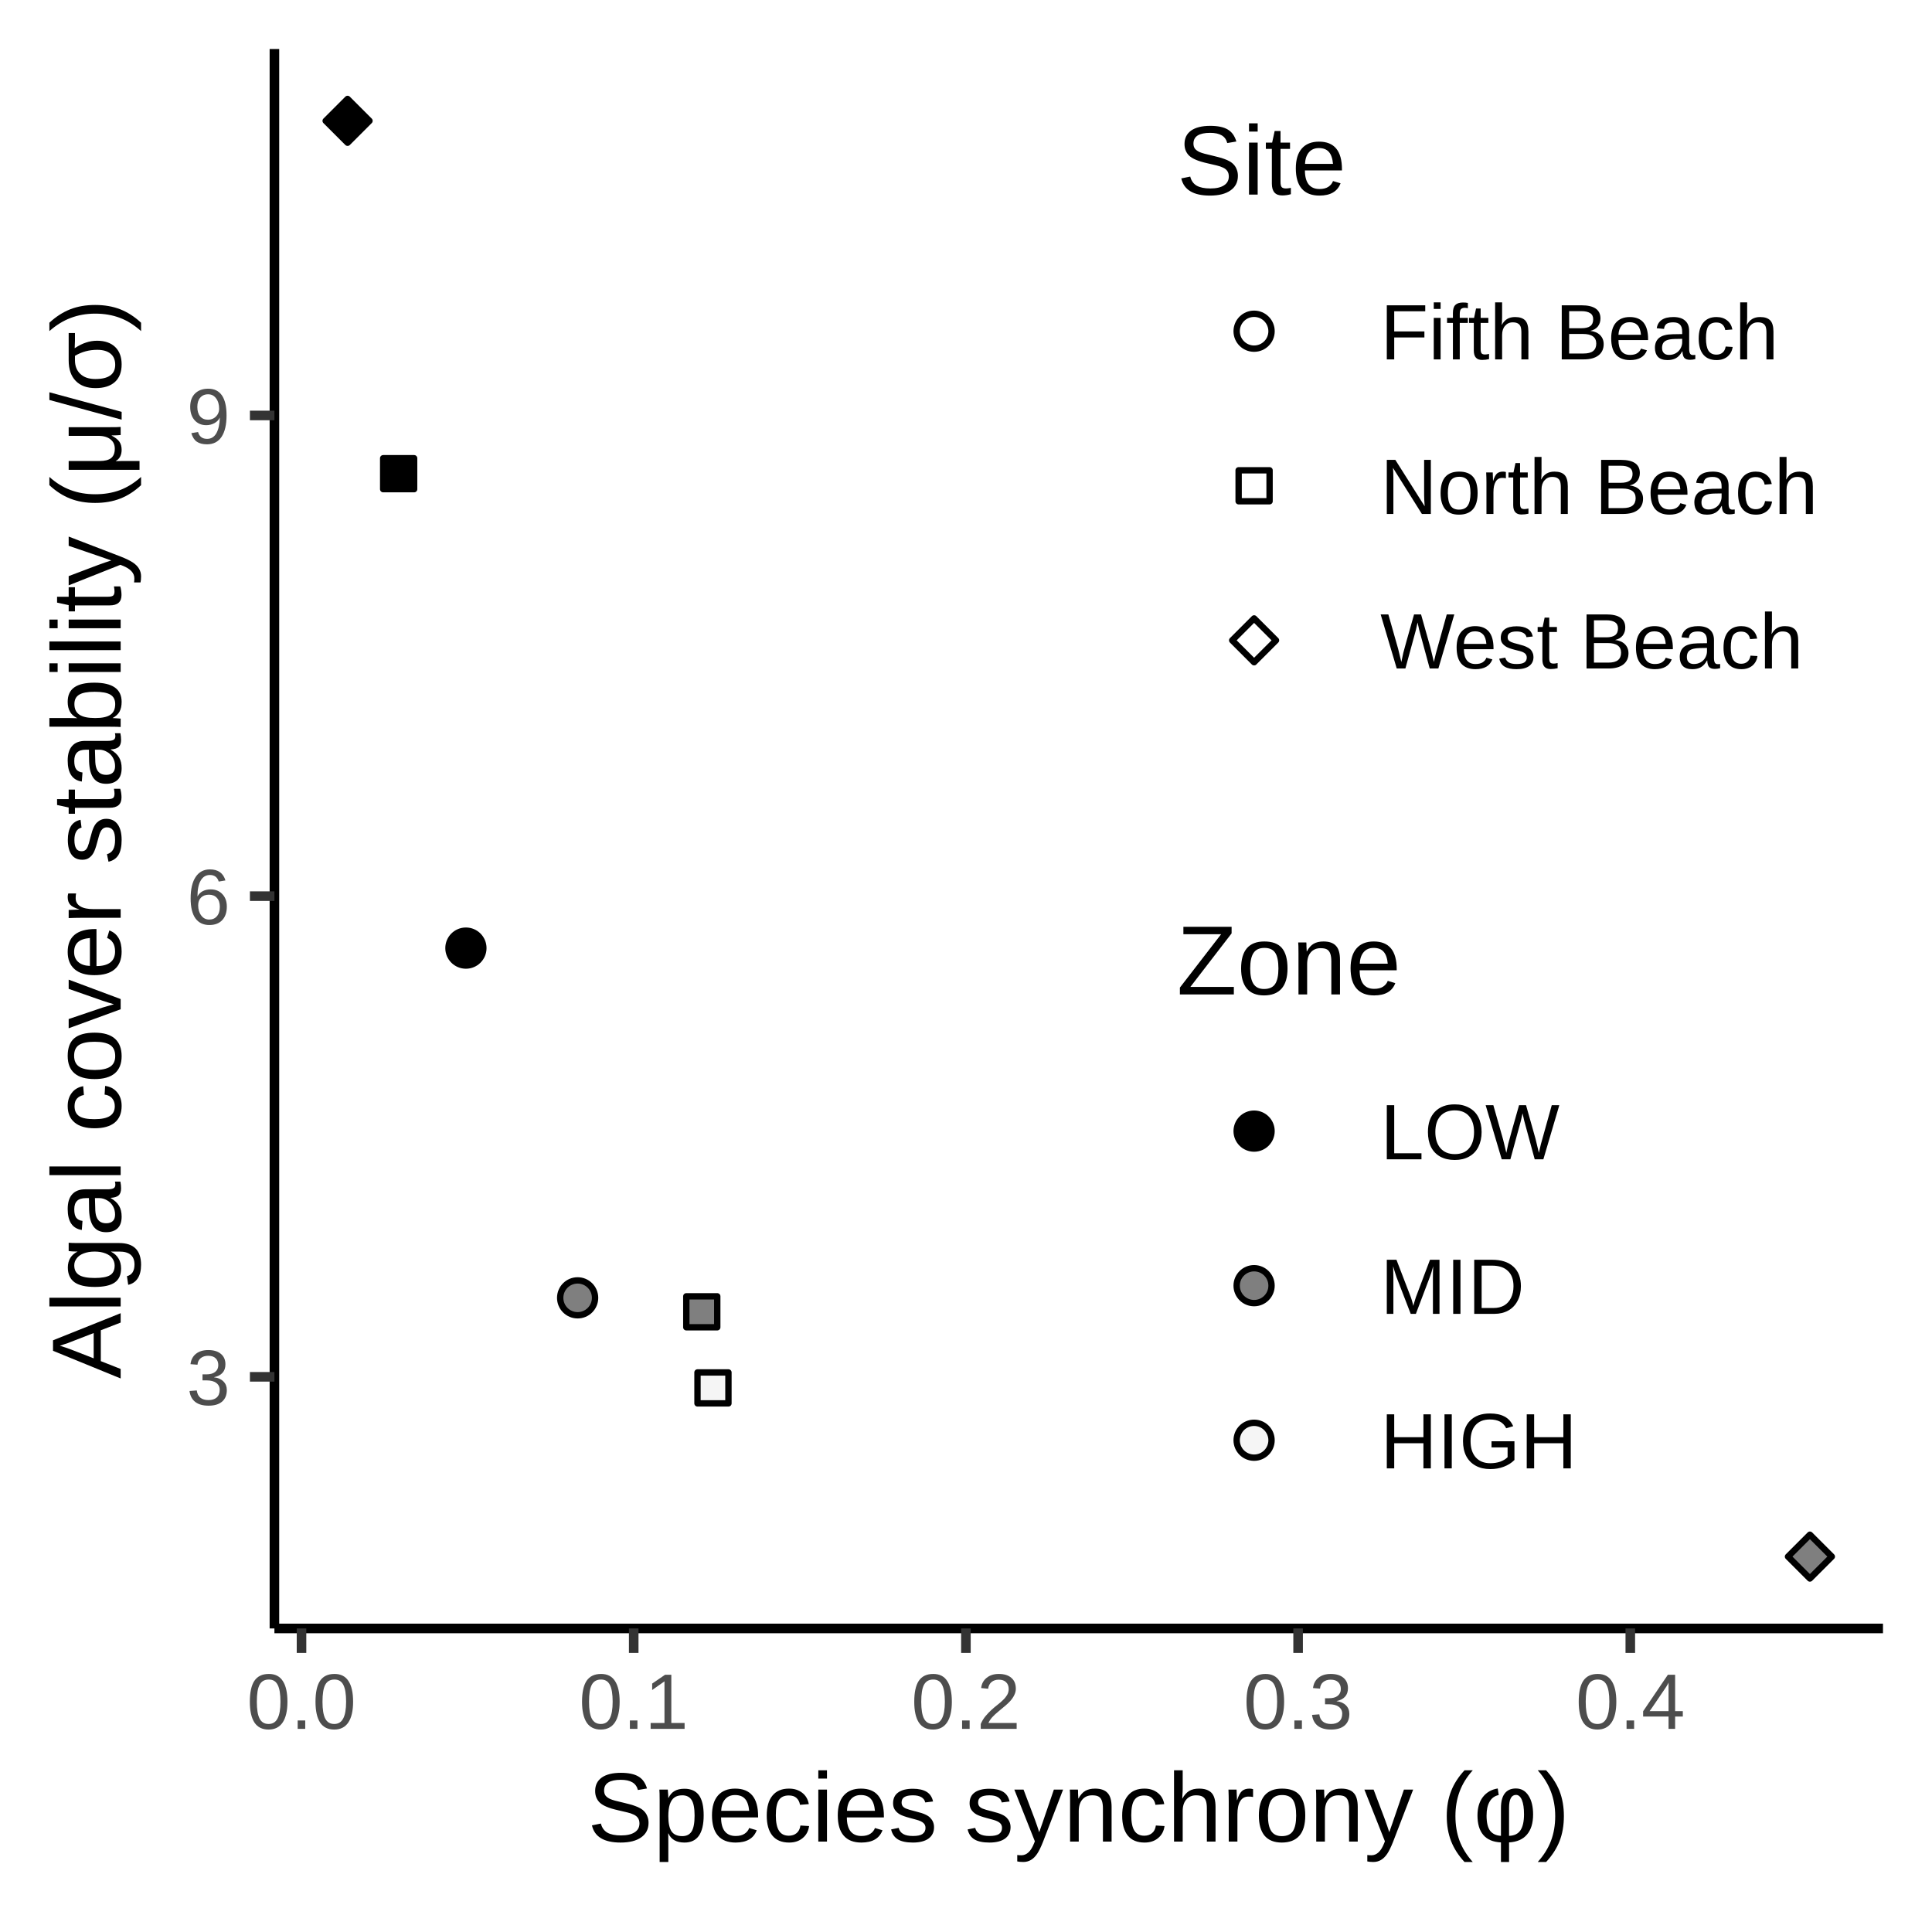
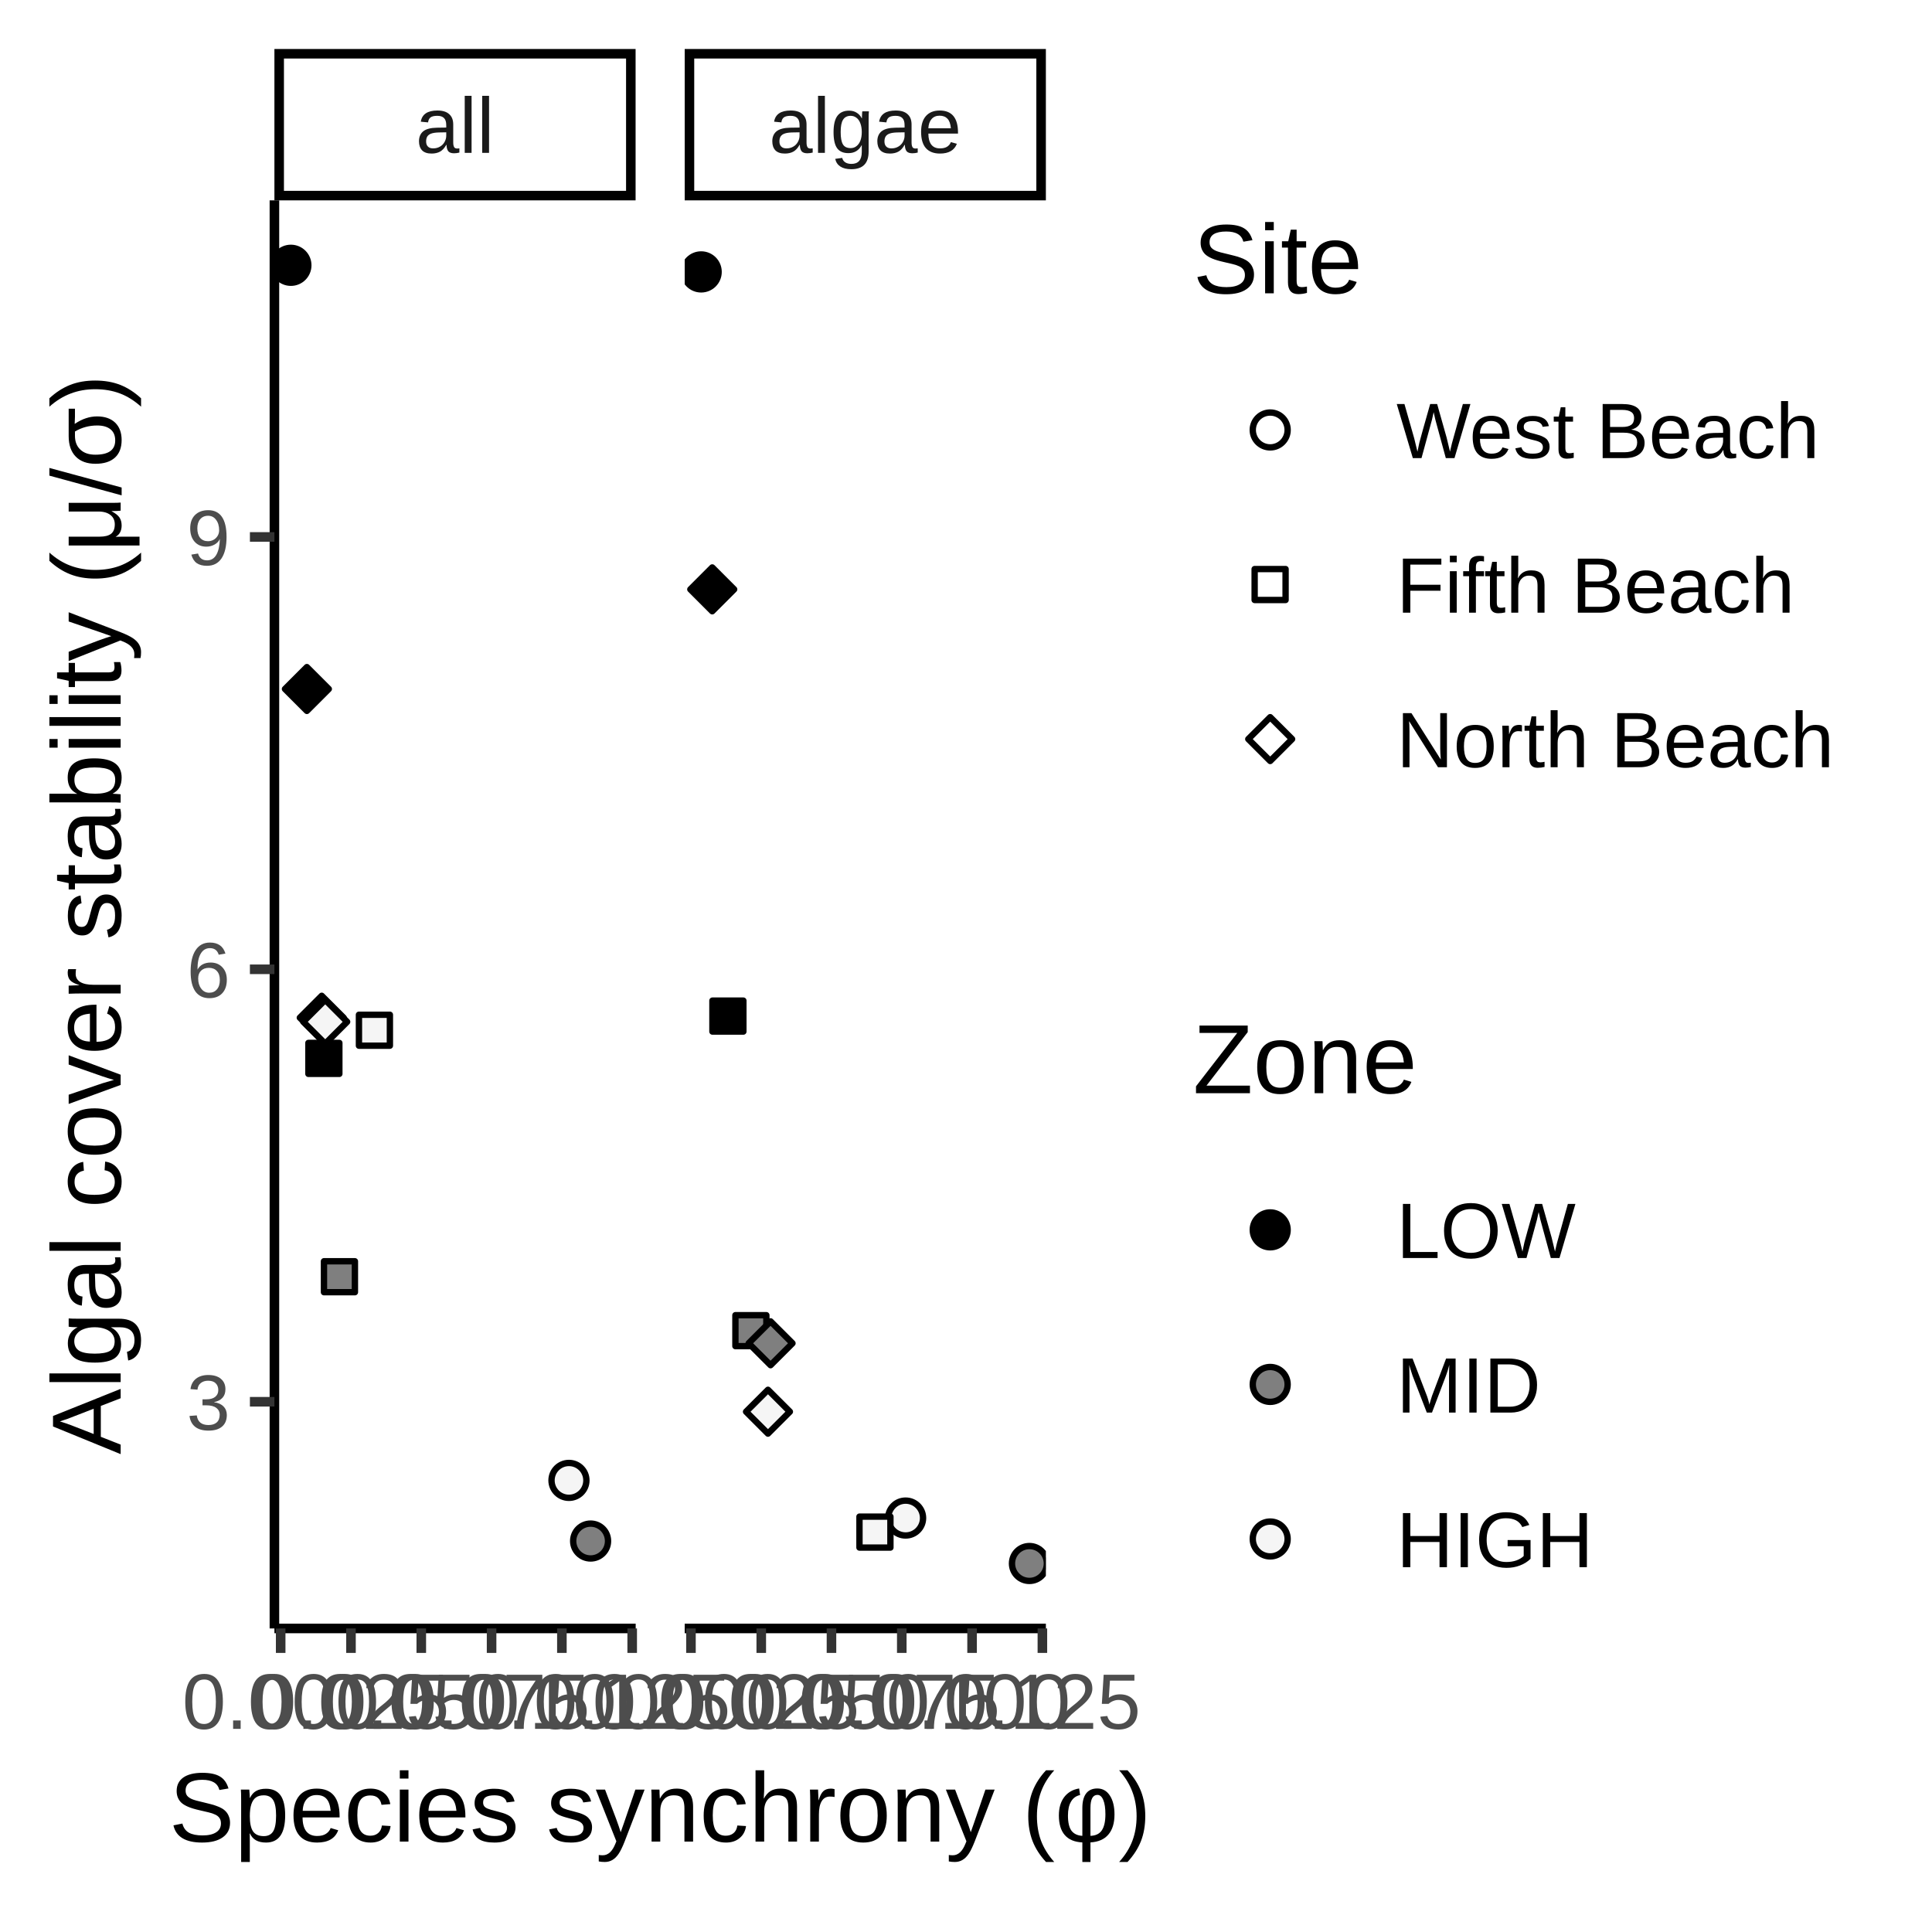
<svg xmlns="http://www.w3.org/2000/svg" viewBox="0 0 216.00 216.00">
  <defs>
    <style type="text/css">
    line, polyline, polygon, path, rect, circle {
      fill: none;
      stroke: #000000;
      stroke-linecap: round;
      stroke-linejoin: round;
      stroke-miterlimit: 10.00;
    }
  </style>
  </defs>
  <rect width="100%" height="100%" style="stroke: none; fill: #FFFFFF;" />
  <rect x="0.00" y="0.00" width="216.00" height="216.00" style="stroke-width: 1.07; stroke: #FFFFFF; fill: #FFFFFF;" />
  <defs>
-     <clipPath id="cpMzAuNjh8MjEwLjUyfDE4Mi4wNnw1LjQ4">
-       <rect x="30.68" y="5.48" width="179.84" height="176.58" />
-     </clipPath>
-   </defs>
-   <rect x="30.68" y="5.48" width="179.84" height="176.58" style="stroke-width: 1.07; stroke: none; fill: #FFFFFF;" clip-path="url(#cpMzAuNjh8MjEwLjUyfDE4Mi4wNnw1LjQ4)" />
-   <polygon points="38.86,15.96 41.31,13.51 38.86,11.06 36.41,13.51 " style="stroke-width: 0.71; fill: #000000;" clip-path="url(#cpMzAuNjh8MjEwLjUyfDE4Mi4wNnw1LjQ4)" />
-   <polygon points="202.35,176.48 204.80,174.03 202.35,171.58 199.90,174.03 " style="stroke-width: 0.71; fill: #7F7F7F;" clip-path="url(#cpMzAuNjh8MjEwLjUyfDE4Mi4wNnw1LjQ4)" />
-   <polygon points="176.00,171.65 178.45,169.20 176.00,166.75 173.55,169.20 " style="stroke-width: 0.71; fill: #F5F5F5;" clip-path="url(#cpMzAuNjh8MjEwLjUyfDE4Mi4wNnw1LjQ4)" />
-   <circle cx="52.09" cy="106.00" r="1.95" style="stroke-width: 0.71; fill: #000000;" clip-path="url(#cpMzAuNjh8MjEwLjUyfDE4Mi4wNnw1LjQ4)" />
-   <circle cx="64.58" cy="145.10" r="1.95" style="stroke-width: 0.71; fill: #7F7F7F;" clip-path="url(#cpMzAuNjh8MjEwLjUyfDE4Mi4wNnw1LjQ4)" />
-   <circle cx="164.95" cy="170.14" r="1.95" style="stroke-width: 0.71; fill: #F5F5F5;" clip-path="url(#cpMzAuNjh8MjEwLjUyfDE4Mi4wNnw1LjQ4)" />
-   <rect x="42.84" y="51.23" width="3.46" height="3.46" style="stroke-width: 0.71; fill: #000000;" clip-path="url(#cpMzAuNjh8MjEwLjUyfDE4Mi4wNnw1LjQ4)" />
-   <rect x="76.73" y="144.93" width="3.46" height="3.46" style="stroke-width: 0.71; fill: #7F7F7F;" clip-path="url(#cpMzAuNjh8MjEwLjUyfDE4Mi4wNnw1LjQ4)" />
-   <rect x="77.98" y="153.44" width="3.46" height="3.46" style="stroke-width: 0.71; fill: #F5F5F5;" clip-path="url(#cpMzAuNjh8MjEwLjUyfDE4Mi4wNnw1LjQ4)" />
-   <defs>
-     <clipPath id="cpMC4wMHwyMTYuMDB8MjE2LjAwfDAuMDA=">
-       <rect x="0.00" y="0.00" width="216.00" height="216.00" />
-     </clipPath>
-   </defs>
-   <polyline points="30.68,182.06 30.68,5.48 " style="stroke-width: 1.07; stroke-linecap: butt;" clip-path="url(#cpMC4wMHwyMTYuMDB8MjE2LjAwfDAuMDA=)" />
-   <g clip-path="url(#cpMC4wMHwyMTYuMDB8MjE2LjAwfDAuMDA=)">
-     <text x="20.86" y="157.08" style="font-size: 8.80px; fill: #4D4D4D; font-family: Arial;" textLength="4.89px" lengthAdjust="spacingAndGlyphs">3</text>
-   </g>
-   <g clip-path="url(#cpMC4wMHwyMTYuMDB8MjE2LjAwfDAuMDA=)">
-     <text x="20.86" y="103.34" style="font-size: 8.80px; fill: #4D4D4D; font-family: Arial;" textLength="4.89px" lengthAdjust="spacingAndGlyphs">6</text>
-   </g>
-   <g clip-path="url(#cpMC4wMHwyMTYuMDB8MjE2LjAwfDAuMDA=)">
-     <text x="20.86" y="49.60" style="font-size: 8.80px; fill: #4D4D4D; font-family: Arial;" textLength="4.89px" lengthAdjust="spacingAndGlyphs">9</text>
-   </g>
-   <polyline points="27.94,153.93 30.68,153.93 " style="stroke-width: 1.07; stroke: #333333; stroke-linecap: butt;" clip-path="url(#cpMC4wMHwyMTYuMDB8MjE2LjAwfDAuMDA=)" />
-   <polyline points="27.94,100.19 30.68,100.19 " style="stroke-width: 1.07; stroke: #333333; stroke-linecap: butt;" clip-path="url(#cpMC4wMHwyMTYuMDB8MjE2LjAwfDAuMDA=)" />
-   <polyline points="27.94,46.45 30.68,46.45 " style="stroke-width: 1.07; stroke: #333333; stroke-linecap: butt;" clip-path="url(#cpMC4wMHwyMTYuMDB8MjE2LjAwfDAuMDA=)" />
-   <polyline points="30.68,182.06 210.52,182.06 " style="stroke-width: 1.07; stroke-linecap: butt;" clip-path="url(#cpMC4wMHwyMTYuMDB8MjE2LjAwfDAuMDA=)" />
-   <polyline points="33.71,184.80 33.71,182.06 " style="stroke-width: 1.07; stroke: #333333; stroke-linecap: butt;" clip-path="url(#cpMC4wMHwyMTYuMDB8MjE2LjAwfDAuMDA=)" />
-   <polyline points="70.85,184.80 70.85,182.06 " style="stroke-width: 1.07; stroke: #333333; stroke-linecap: butt;" clip-path="url(#cpMC4wMHwyMTYuMDB8MjE2LjAwfDAuMDA=)" />
-   <polyline points="107.99,184.80 107.99,182.06 " style="stroke-width: 1.07; stroke: #333333; stroke-linecap: butt;" clip-path="url(#cpMC4wMHwyMTYuMDB8MjE2LjAwfDAuMDA=)" />
-   <polyline points="145.13,184.80 145.13,182.06 " style="stroke-width: 1.07; stroke: #333333; stroke-linecap: butt;" clip-path="url(#cpMC4wMHwyMTYuMDB8MjE2LjAwfDAuMDA=)" />
-   <polyline points="182.27,184.80 182.27,182.06 " style="stroke-width: 1.07; stroke: #333333; stroke-linecap: butt;" clip-path="url(#cpMC4wMHwyMTYuMDB8MjE2LjAwfDAuMDA=)" />
-   <g clip-path="url(#cpMC4wMHwyMTYuMDB8MjE2LjAwfDAuMDA=)">
-     <text x="27.59" y="193.29" style="font-size: 8.80px; fill: #4D4D4D; font-family: Arial;" textLength="12.23px" lengthAdjust="spacingAndGlyphs">0.0</text>
-   </g>
-   <g clip-path="url(#cpMC4wMHwyMTYuMDB8MjE2LjAwfDAuMDA=)">
-     <text x="64.73" y="193.29" style="font-size: 8.80px; fill: #4D4D4D; font-family: Arial;" textLength="12.23px" lengthAdjust="spacingAndGlyphs">0.1</text>
-   </g>
-   <g clip-path="url(#cpMC4wMHwyMTYuMDB8MjE2LjAwfDAuMDA=)">
-     <text x="101.87" y="193.29" style="font-size: 8.80px; fill: #4D4D4D; font-family: Arial;" textLength="12.23px" lengthAdjust="spacingAndGlyphs">0.2</text>
-   </g>
-   <g clip-path="url(#cpMC4wMHwyMTYuMDB8MjE2LjAwfDAuMDA=)">
-     <text x="139.02" y="193.29" style="font-size: 8.80px; fill: #4D4D4D; font-family: Arial;" textLength="12.23px" lengthAdjust="spacingAndGlyphs">0.3</text>
-   </g>
-   <g clip-path="url(#cpMC4wMHwyMTYuMDB8MjE2LjAwfDAuMDA=)">
-     <text x="176.16" y="193.29" style="font-size: 8.80px; fill: #4D4D4D; font-family: Arial;" textLength="12.23px" lengthAdjust="spacingAndGlyphs">0.4</text>
-   </g>
-   <g clip-path="url(#cpMC4wMHwyMTYuMDB8MjE2LjAwfDAuMDA=)">
-     <text x="65.68" y="205.89" style="font-size: 11.00px; font-family: Arial;" textLength="99.04px" lengthAdjust="spacingAndGlyphs">Species synchrony (</text>
-   </g>
-   <g clip-path="url(#cpMC4wMHwyMTYuMDB8MjE2LjAwfDAuMDA=)">
-     <text x="164.73" y="205.89" style="font-size: 11.00px; font-family: Arial;" textLength="7.13px" lengthAdjust="spacingAndGlyphs">φ</text>
-   </g>
-   <g clip-path="url(#cpMC4wMHwyMTYuMDB8MjE2LjAwfDAuMDA=)">
-     <text x="171.86" y="205.89" style="font-size: 11.00px; font-family: Arial;" textLength="3.66px" lengthAdjust="spacingAndGlyphs">)</text>
-   </g>
-   <g clip-path="url(#cpMC4wMHwyMTYuMDB8MjE2LjAwfDAuMDA=)">
-     <text transform="translate(13.49,154.13) rotate(-90)" style="font-size: 11.00px; font-family: Arial;" textLength="100.87px" lengthAdjust="spacingAndGlyphs">Algal cover stability (</text>
-   </g>
-   <g clip-path="url(#cpMC4wMHwyMTYuMDB8MjE2LjAwfDAuMDA=)">
-     <text transform="translate(13.49,53.26) rotate(-90)" style="font-size: 11.00px; font-family: Arial;" textLength="6.34px" lengthAdjust="spacingAndGlyphs">μ</text>
-   </g>
-   <g clip-path="url(#cpMC4wMHwyMTYuMDB8MjE2LjAwfDAuMDA=)">
-     <text transform="translate(13.49,46.92) rotate(-90)" style="font-size: 11.00px; font-family: Arial;" textLength="3.06px" lengthAdjust="spacingAndGlyphs">/</text>
-   </g>
-   <g clip-path="url(#cpMC4wMHwyMTYuMDB8MjE2LjAwfDAuMDA=)">
-     <text transform="translate(13.49,43.86) rotate(-90)" style="font-size: 11.00px; font-family: Arial;" textLength="6.79px" lengthAdjust="spacingAndGlyphs">σ</text>
-   </g>
-   <g clip-path="url(#cpMC4wMHwyMTYuMDB8MjE2LjAwfDAuMDA=)">
-     <text transform="translate(13.49,37.08) rotate(-90)" style="font-size: 11.00px; font-family: Arial;" textLength="3.66px" lengthAdjust="spacingAndGlyphs">)</text>
-   </g>
-   <rect x="126.09" y="7.25" width="82.63" height="78.47" style="stroke-width: 1.07; stroke: none; fill: #FFFFFF;" clip-path="url(#cpMC4wMHwyMTYuMDB8MjE2LjAwfDAuMDA=)" />
-   <g clip-path="url(#cpMC4wMHwyMTYuMDB8MjE2LjAwfDAuMDA=)">
-     <text x="131.57" y="21.76" style="font-size: 11.00px; font-family: Arial;" textLength="18.95px" lengthAdjust="spacingAndGlyphs">Site</text>
-   </g>
-   <circle cx="140.21" cy="37.03" r="1.95" style="stroke-width: 0.71;" clip-path="url(#cpMC4wMHwyMTYuMDB8MjE2LjAwfDAuMDA=)" />
-   <rect x="138.48" y="52.58" width="3.46" height="3.46" style="stroke-width: 0.71;" clip-path="url(#cpMC4wMHwyMTYuMDB8MjE2LjAwfDAuMDA=)" />
-   <polyline points="140.21,74.04 142.66,71.59 140.21,69.14 137.76,71.59 140.21,74.04 " style="stroke-width: 0.71;" clip-path="url(#cpMC4wMHwyMTYuMDB8MjE2LjAwfDAuMDA=)" />
-   <g clip-path="url(#cpMC4wMHwyMTYuMDB8MjE2LjAwfDAuMDA=)">
-     <text x="154.33" y="40.18" style="font-size: 8.80px; font-family: Arial;" textLength="44.51px" lengthAdjust="spacingAndGlyphs">Fifth Beach</text>
-   </g>
-   <g clip-path="url(#cpMC4wMHwyMTYuMDB8MjE2LjAwfDAuMDA=)">
-     <text x="154.33" y="57.46" style="font-size: 8.80px; font-family: Arial;" textLength="48.92px" lengthAdjust="spacingAndGlyphs">North Beach</text>
-   </g>
-   <g clip-path="url(#cpMC4wMHwyMTYuMDB8MjE2LjAwfDAuMDA=)">
-     <text x="154.33" y="74.74" style="font-size: 8.80px; font-family: Arial;" textLength="47.44px" lengthAdjust="spacingAndGlyphs">West Beach</text>
-   </g>
-   <rect x="126.09" y="96.67" width="55.72" height="78.47" style="stroke-width: 1.07; stroke: none; fill: #FFFFFF;" clip-path="url(#cpMC4wMHwyMTYuMDB8MjE2LjAwfDAuMDA=)" />
-   <g clip-path="url(#cpMC4wMHwyMTYuMDB8MjE2LjAwfDAuMDA=)">
-     <text x="131.57" y="111.18" style="font-size: 11.00px; font-family: Arial;" textLength="25.07px" lengthAdjust="spacingAndGlyphs">Zone</text>
-   </g>
-   <circle cx="140.21" cy="126.46" r="1.95" style="stroke-width: 0.71; fill: #000000;" clip-path="url(#cpMC4wMHwyMTYuMDB8MjE2LjAwfDAuMDA=)" />
-   <circle cx="140.21" cy="143.74" r="1.95" style="stroke-width: 0.71; fill: #7F7F7F;" clip-path="url(#cpMC4wMHwyMTYuMDB8MjE2LjAwfDAuMDA=)" />
-   <circle cx="140.21" cy="161.02" r="1.95" style="stroke-width: 0.71; fill: #F5F5F5;" clip-path="url(#cpMC4wMHwyMTYuMDB8MjE2LjAwfDAuMDA=)" />
-   <g clip-path="url(#cpMC4wMHwyMTYuMDB8MjE2LjAwfDAuMDA=)">
-     <text x="154.33" y="129.61" style="font-size: 8.80px; font-family: Arial;" textLength="20.04px" lengthAdjust="spacingAndGlyphs">LOW</text>
-   </g>
-   <g clip-path="url(#cpMC4wMHwyMTYuMDB8MjE2LjAwfDAuMDA=)">
-     <text x="154.33" y="146.89" style="font-size: 8.80px; font-family: Arial;" textLength="16.13px" lengthAdjust="spacingAndGlyphs">MID</text>
-   </g>
-   <g clip-path="url(#cpMC4wMHwyMTYuMDB8MjE2LjAwfDAuMDA=)">
-     <text x="154.33" y="164.17" style="font-size: 8.80px; font-family: Arial;" textLength="22.00px" lengthAdjust="spacingAndGlyphs">HIGH</text>
+     <clipPath id="cpMzAuNjh8NzEuMDd8MTgyLjA2fDIyLjQw">
+       <rect x="30.68" y="22.40" width="40.38" height="159.66" />
+     </clipPath>
+   </defs>
+   <rect x="30.68" y="22.40" width="40.38" height="159.66" style="stroke-width: 1.07; stroke: none; fill: #FFFFFF;" clip-path="url(#cpMzAuNjh8NzEuMDd8MTgyLjA2fDIyLjQw)" />
+   <circle cx="32.52" cy="29.66" r="1.95" style="stroke-width: 0.71; fill: #000000;" clip-path="url(#cpMzAuNjh8NzEuMDd8MTgyLjA2fDIyLjQw)" />
+   <circle cx="66.03" cy="172.29" r="1.95" style="stroke-width: 0.71; fill: #7F7F7F;" clip-path="url(#cpMzAuNjh8NzEuMDd8MTgyLjA2fDIyLjQw)" />
+   <circle cx="63.61" cy="165.51" r="1.95" style="stroke-width: 0.71; fill: #F5F5F5;" clip-path="url(#cpMzAuNjh8NzEuMDd8MTgyLjA2fDIyLjQw)" />
+   <rect x="34.48" y="116.60" width="3.46" height="3.46" style="stroke-width: 0.71; fill: #000000;" clip-path="url(#cpMzAuNjh8NzEuMDd8MTgyLjA2fDIyLjQw)" />
+   <rect x="36.22" y="141.01" width="3.46" height="3.46" style="stroke-width: 0.71; fill: #7F7F7F;" clip-path="url(#cpMzAuNjh8NzEuMDd8MTgyLjA2fDIyLjQw)" />
+   <rect x="40.13" y="113.45" width="3.46" height="3.46" style="stroke-width: 0.71; fill: #F5F5F5;" clip-path="url(#cpMzAuNjh8NzEuMDd8MTgyLjA2fDIyLjQw)" />
+   <polygon points="34.31,79.48 36.76,77.03 34.31,74.58 31.86,77.03 " style="stroke-width: 0.71; fill: #000000;" clip-path="url(#cpMzAuNjh8NzEuMDd8MTgyLjA2fDIyLjQw)" />
+   <polygon points="35.97,116.23 38.42,113.78 35.97,111.33 33.52,113.78 " style="stroke-width: 0.71; fill: #7F7F7F;" clip-path="url(#cpMzAuNjh8NzEuMDd8MTgyLjA2fDIyLjQw)" />
+   <polygon points="36.36,116.69 38.81,114.24 36.36,111.79 33.91,114.24 " style="stroke-width: 0.71; fill: #F5F5F5;" clip-path="url(#cpMzAuNjh8NzEuMDd8MTgyLjA2fDIyLjQw)" />
+   <defs>
+     <clipPath id="cpMC4wMHwyMTYuMDB8MjE2LjAwfDAuMDA=">
+       <rect x="0.00" y="0.00" width="216.00" height="216.00" />
+     </clipPath>
+   </defs>
+   <defs>
+     <clipPath id="cpNzYuNTV8MTE2LjkzfDE4Mi4wNnwyMi40MA==">
+       <rect x="76.55" y="22.40" width="40.38" height="159.66" />
+     </clipPath>
+   </defs>
+   <rect x="76.55" y="22.40" width="40.38" height="159.66" style="stroke-width: 1.07; stroke: none; fill: #FFFFFF;" clip-path="url(#cpNzYuNTV8MTE2LjkzfDE4Mi4wNnwyMi40MA==)" />
+   <circle cx="78.39" cy="30.40" r="1.95" style="stroke-width: 0.71; fill: #000000;" clip-path="url(#cpNzYuNTV8MTE2LjkzfDE4Mi4wNnwyMi40MA==)" />
+   <circle cx="115.09" cy="174.80" r="1.95" style="stroke-width: 0.71; fill: #7F7F7F;" clip-path="url(#cpNzYuNTV8MTE2LjkzfDE4Mi4wNnwyMi40MA==)" />
+   <circle cx="101.25" cy="169.72" r="1.95" style="stroke-width: 0.71; fill: #F5F5F5;" clip-path="url(#cpNzYuNTV8MTE2LjkzfDE4Mi4wNnwyMi40MA==)" />
+   <rect x="79.65" y="111.87" width="3.46" height="3.46" style="stroke-width: 0.71; fill: #000000;" clip-path="url(#cpNzYuNTV8MTE2LjkzfDE4Mi4wNnwyMi40MA==)" />
+   <rect x="82.22" y="147.04" width="3.46" height="3.46" style="stroke-width: 0.71; fill: #7F7F7F;" clip-path="url(#cpNzYuNTV8MTE2LjkzfDE4Mi4wNnwyMi40MA==)" />
+   <rect x="96.09" y="169.56" width="3.46" height="3.46" style="stroke-width: 0.71; fill: #F5F5F5;" clip-path="url(#cpNzYuNTV8MTE2LjkzfDE4Mi4wNnwyMi40MA==)" />
+   <polygon points="79.63,68.34 82.08,65.89 79.63,63.44 77.18,65.89 " style="stroke-width: 0.71; fill: #000000;" clip-path="url(#cpNzYuNTV8MTE2LjkzfDE4Mi4wNnwyMi40MA==)" />
+   <polygon points="86.15,152.63 88.60,150.18 86.15,147.73 83.70,150.18 " style="stroke-width: 0.71; fill: #7F7F7F;" clip-path="url(#cpNzYuNTV8MTE2LjkzfDE4Mi4wNnwyMi40MA==)" />
+   <polygon points="85.86,160.28 88.31,157.83 85.86,155.38 83.41,157.83 " style="stroke-width: 0.71; fill: #F5F5F5;" clip-path="url(#cpNzYuNTV8MTE2LjkzfDE4Mi4wNnwyMi40MA==)" />
+   <defs>
+     <clipPath id="cpMC4wMHwyMTYuMDB8MjE2LjAwfDAuMDA=">
+       <rect x="0.00" y="0.00" width="216.00" height="216.00" />
+     </clipPath>
+   </defs>
+   <defs>
+     <clipPath id="cpMzAuNjh8NzEuMDd8MjIuNDB8NS40OA==">
+       <rect x="30.68" y="5.48" width="40.38" height="16.92" />
+     </clipPath>
+   </defs>
+   <rect x="30.68" y="5.48" width="40.38" height="16.92" style="stroke-width: 2.13; fill: #FFFFFF;" clip-path="url(#cpMzAuNjh8NzEuMDd8MjIuNDB8NS40OA==)" />
+   <g clip-path="url(#cpMzAuNjh8NzEuMDd8MjIuNDB8NS40OA==)">
+     <text x="46.47" y="17.09" style="font-size: 8.80px; fill: #1A1A1A; font-family: Arial;" textLength="8.80px" lengthAdjust="spacingAndGlyphs">all</text>
+   </g>
+   <defs>
+     <clipPath id="cpMC4wMHwyMTYuMDB8MjE2LjAwfDAuMDA=">
+       <rect x="0.00" y="0.00" width="216.00" height="216.00" />
+     </clipPath>
+   </defs>
+   <defs>
+     <clipPath id="cpNzYuNTV8MTE2LjkzfDIyLjQwfDUuNDg=">
+       <rect x="76.55" y="5.48" width="40.38" height="16.92" />
+     </clipPath>
+   </defs>
+   <rect x="76.55" y="5.48" width="40.38" height="16.92" style="stroke-width: 2.13; fill: #FFFFFF;" clip-path="url(#cpNzYuNTV8MTE2LjkzfDIyLjQwfDUuNDg=)" />
+   <g clip-path="url(#cpNzYuNTV8MTE2LjkzfDIyLjQwfDUuNDg=)">
+     <text x="85.97" y="17.09" style="font-size: 8.80px; fill: #1A1A1A; font-family: Arial;" textLength="21.53px" lengthAdjust="spacingAndGlyphs">algae</text>
+   </g>
+   <defs>
+     <clipPath id="cpMC4wMHwyMTYuMDB8MjE2LjAwfDAuMDA=">
+       <rect x="0.00" y="0.00" width="216.00" height="216.00" />
+     </clipPath>
+   </defs>
+   <polyline points="30.68,182.06 71.07,182.06 " style="stroke-width: 1.07; stroke-linecap: butt;" clip-path="url(#cpMC4wMHwyMTYuMDB8MjE2LjAwfDAuMDA=)" />
+   <polyline points="31.38,184.80 31.38,182.06 " style="stroke-width: 1.07; stroke: #333333; stroke-linecap: butt;" clip-path="url(#cpMC4wMHwyMTYuMDB8MjE2LjAwfDAuMDA=)" />
+   <polyline points="39.24,184.80 39.24,182.06 " style="stroke-width: 1.07; stroke: #333333; stroke-linecap: butt;" clip-path="url(#cpMC4wMHwyMTYuMDB8MjE2LjAwfDAuMDA=)" />
+   <polyline points="47.10,184.80 47.10,182.06 " style="stroke-width: 1.07; stroke: #333333; stroke-linecap: butt;" clip-path="url(#cpMC4wMHwyMTYuMDB8MjE2LjAwfDAuMDA=)" />
+   <polyline points="54.96,184.80 54.96,182.06 " style="stroke-width: 1.07; stroke: #333333; stroke-linecap: butt;" clip-path="url(#cpMC4wMHwyMTYuMDB8MjE2LjAwfDAuMDA=)" />
+   <polyline points="62.82,184.80 62.82,182.06 " style="stroke-width: 1.07; stroke: #333333; stroke-linecap: butt;" clip-path="url(#cpMC4wMHwyMTYuMDB8MjE2LjAwfDAuMDA=)" />
+   <polyline points="70.68,184.80 70.68,182.06 " style="stroke-width: 1.07; stroke: #333333; stroke-linecap: butt;" clip-path="url(#cpMC4wMHwyMTYuMDB8MjE2LjAwfDAuMDA=)" />
+   <g clip-path="url(#cpMC4wMHwyMTYuMDB8MjE2LjAwfDAuMDA=)">
+     <text x="20.37" y="193.29" style="font-size: 8.80px; fill: #4D4D4D; font-family: Arial;" textLength="22.02px" lengthAdjust="spacingAndGlyphs">0.000</text>
+   </g>
+   <g clip-path="url(#cpMC4wMHwyMTYuMDB8MjE2LjAwfDAuMDA=)">
+     <text x="28.23" y="193.29" style="font-size: 8.80px; fill: #4D4D4D; font-family: Arial;" textLength="22.02px" lengthAdjust="spacingAndGlyphs">0.025</text>
+   </g>
+   <g clip-path="url(#cpMC4wMHwyMTYuMDB8MjE2LjAwfDAuMDA=)">
+     <text x="36.09" y="193.29" style="font-size: 8.80px; fill: #4D4D4D; font-family: Arial;" textLength="22.02px" lengthAdjust="spacingAndGlyphs">0.050</text>
+   </g>
+   <g clip-path="url(#cpMC4wMHwyMTYuMDB8MjE2LjAwfDAuMDA=)">
+     <text x="43.95" y="193.29" style="font-size: 8.80px; fill: #4D4D4D; font-family: Arial;" textLength="22.02px" lengthAdjust="spacingAndGlyphs">0.075</text>
+   </g>
+   <g clip-path="url(#cpMC4wMHwyMTYuMDB8MjE2LjAwfDAuMDA=)">
+     <text x="51.81" y="193.29" style="font-size: 8.80px; fill: #4D4D4D; font-family: Arial;" textLength="22.02px" lengthAdjust="spacingAndGlyphs">0.100</text>
+   </g>
+   <g clip-path="url(#cpMC4wMHwyMTYuMDB8MjE2LjAwfDAuMDA=)">
+     <text x="59.67" y="193.29" style="font-size: 8.80px; fill: #4D4D4D; font-family: Arial;" textLength="22.02px" lengthAdjust="spacingAndGlyphs">0.125</text>
+   </g>
+   <polyline points="76.55,182.06 116.93,182.06 " style="stroke-width: 1.07; stroke-linecap: butt;" clip-path="url(#cpMC4wMHwyMTYuMDB8MjE2LjAwfDAuMDA=)" />
+   <polyline points="77.25,184.80 77.25,182.06 " style="stroke-width: 1.07; stroke: #333333; stroke-linecap: butt;" clip-path="url(#cpMC4wMHwyMTYuMDB8MjE2LjAwfDAuMDA=)" />
+   <polyline points="85.11,184.80 85.11,182.06 " style="stroke-width: 1.07; stroke: #333333; stroke-linecap: butt;" clip-path="url(#cpMC4wMHwyMTYuMDB8MjE2LjAwfDAuMDA=)" />
+   <polyline points="92.96,184.80 92.96,182.06 " style="stroke-width: 1.07; stroke: #333333; stroke-linecap: butt;" clip-path="url(#cpMC4wMHwyMTYuMDB8MjE2LjAwfDAuMDA=)" />
+   <polyline points="100.82,184.80 100.82,182.06 " style="stroke-width: 1.07; stroke: #333333; stroke-linecap: butt;" clip-path="url(#cpMC4wMHwyMTYuMDB8MjE2LjAwfDAuMDA=)" />
+   <polyline points="108.68,184.80 108.68,182.06 " style="stroke-width: 1.07; stroke: #333333; stroke-linecap: butt;" clip-path="url(#cpMC4wMHwyMTYuMDB8MjE2LjAwfDAuMDA=)" />
+   <polyline points="116.54,184.80 116.54,182.06 " style="stroke-width: 1.07; stroke: #333333; stroke-linecap: butt;" clip-path="url(#cpMC4wMHwyMTYuMDB8MjE2LjAwfDAuMDA=)" />
+   <g clip-path="url(#cpMC4wMHwyMTYuMDB8MjE2LjAwfDAuMDA=)">
+     <text x="66.24" y="193.29" style="font-size: 8.80px; fill: #4D4D4D; font-family: Arial;" textLength="22.02px" lengthAdjust="spacingAndGlyphs">0.000</text>
+   </g>
+   <g clip-path="url(#cpMC4wMHwyMTYuMDB8MjE2LjAwfDAuMDA=)">
+     <text x="74.09" y="193.29" style="font-size: 8.80px; fill: #4D4D4D; font-family: Arial;" textLength="22.02px" lengthAdjust="spacingAndGlyphs">0.025</text>
+   </g>
+   <g clip-path="url(#cpMC4wMHwyMTYuMDB8MjE2LjAwfDAuMDA=)">
+     <text x="81.95" y="193.29" style="font-size: 8.80px; fill: #4D4D4D; font-family: Arial;" textLength="22.02px" lengthAdjust="spacingAndGlyphs">0.050</text>
+   </g>
+   <g clip-path="url(#cpMC4wMHwyMTYuMDB8MjE2LjAwfDAuMDA=)">
+     <text x="89.81" y="193.29" style="font-size: 8.80px; fill: #4D4D4D; font-family: Arial;" textLength="22.02px" lengthAdjust="spacingAndGlyphs">0.075</text>
+   </g>
+   <g clip-path="url(#cpMC4wMHwyMTYuMDB8MjE2LjAwfDAuMDA=)">
+     <text x="97.67" y="193.29" style="font-size: 8.80px; fill: #4D4D4D; font-family: Arial;" textLength="22.02px" lengthAdjust="spacingAndGlyphs">0.100</text>
+   </g>
+   <g clip-path="url(#cpMC4wMHwyMTYuMDB8MjE2LjAwfDAuMDA=)">
+     <text x="105.53" y="193.29" style="font-size: 8.80px; fill: #4D4D4D; font-family: Arial;" textLength="22.02px" lengthAdjust="spacingAndGlyphs">0.125</text>
+   </g>
+   <polyline points="30.68,182.06 30.68,22.40 " style="stroke-width: 1.07; stroke-linecap: butt;" clip-path="url(#cpMC4wMHwyMTYuMDB8MjE2LjAwfDAuMDA=)" />
+   <g clip-path="url(#cpMC4wMHwyMTYuMDB8MjE2LjAwfDAuMDA=)">
+     <text x="20.86" y="159.87" style="font-size: 8.80px; fill: #4D4D4D; font-family: Arial;" textLength="4.89px" lengthAdjust="spacingAndGlyphs">3</text>
+   </g>
+   <g clip-path="url(#cpMC4wMHwyMTYuMDB8MjE2LjAwfDAuMDA=)">
+     <text x="20.86" y="111.52" style="font-size: 8.80px; fill: #4D4D4D; font-family: Arial;" textLength="4.89px" lengthAdjust="spacingAndGlyphs">6</text>
+   </g>
+   <g clip-path="url(#cpMC4wMHwyMTYuMDB8MjE2LjAwfDAuMDA=)">
+     <text x="20.86" y="63.18" style="font-size: 8.80px; fill: #4D4D4D; font-family: Arial;" textLength="4.89px" lengthAdjust="spacingAndGlyphs">9</text>
+   </g>
+   <polyline points="27.94,156.72 30.68,156.72 " style="stroke-width: 1.07; stroke: #333333; stroke-linecap: butt;" clip-path="url(#cpMC4wMHwyMTYuMDB8MjE2LjAwfDAuMDA=)" />
+   <polyline points="27.94,108.37 30.68,108.37 " style="stroke-width: 1.07; stroke: #333333; stroke-linecap: butt;" clip-path="url(#cpMC4wMHwyMTYuMDB8MjE2LjAwfDAuMDA=)" />
+   <polyline points="27.94,60.03 30.68,60.03 " style="stroke-width: 1.07; stroke: #333333; stroke-linecap: butt;" clip-path="url(#cpMC4wMHwyMTYuMDB8MjE2LjAwfDAuMDA=)" />
+   <g clip-path="url(#cpMC4wMHwyMTYuMDB8MjE2LjAwfDAuMDA=)">
+     <text x="18.89" y="205.89" style="font-size: 11.00px; font-family: Arial;" textLength="99.04px" lengthAdjust="spacingAndGlyphs">Species synchrony (</text>
+   </g>
+   <g clip-path="url(#cpMC4wMHwyMTYuMDB8MjE2LjAwfDAuMDA=)">
+     <text x="117.93" y="205.89" style="font-size: 11.00px; font-family: Arial;" textLength="7.13px" lengthAdjust="spacingAndGlyphs">φ</text>
+   </g>
+   <g clip-path="url(#cpMC4wMHwyMTYuMDB8MjE2LjAwfDAuMDA=)">
+     <text x="125.06" y="205.89" style="font-size: 11.00px; font-family: Arial;" textLength="3.66px" lengthAdjust="spacingAndGlyphs">)</text>
+   </g>
+   <g clip-path="url(#cpMC4wMHwyMTYuMDB8MjE2LjAwfDAuMDA=)">
+     <text transform="translate(13.49,162.59) rotate(-90)" style="font-size: 11.00px; font-family: Arial;" textLength="100.87px" lengthAdjust="spacingAndGlyphs">Algal cover stability (</text>
+   </g>
+   <g clip-path="url(#cpMC4wMHwyMTYuMDB8MjE2LjAwfDAuMDA=)">
+     <text transform="translate(13.49,61.72) rotate(-90)" style="font-size: 11.00px; font-family: Arial;" textLength="6.34px" lengthAdjust="spacingAndGlyphs">μ</text>
+   </g>
+   <g clip-path="url(#cpMC4wMHwyMTYuMDB8MjE2LjAwfDAuMDA=)">
+     <text transform="translate(13.49,55.38) rotate(-90)" style="font-size: 11.00px; font-family: Arial;" textLength="3.06px" lengthAdjust="spacingAndGlyphs">/</text>
+   </g>
+   <g clip-path="url(#cpMC4wMHwyMTYuMDB8MjE2LjAwfDAuMDA=)">
+     <text transform="translate(13.49,52.32) rotate(-90)" style="font-size: 11.00px; font-family: Arial;" textLength="6.79px" lengthAdjust="spacingAndGlyphs">σ</text>
+   </g>
+   <g clip-path="url(#cpMC4wMHwyMTYuMDB8MjE2LjAwfDAuMDA=)">
+     <text transform="translate(13.49,45.53) rotate(-90)" style="font-size: 11.00px; font-family: Arial;" textLength="3.66px" lengthAdjust="spacingAndGlyphs">)</text>
+   </g>
+   <rect x="127.89" y="18.28" width="82.63" height="78.47" style="stroke-width: 1.07; stroke: none; fill: #FFFFFF;" clip-path="url(#cpMC4wMHwyMTYuMDB8MjE2LjAwfDAuMDA=)" />
+   <g clip-path="url(#cpMC4wMHwyMTYuMDB8MjE2LjAwfDAuMDA=)">
+     <text x="133.37" y="32.79" style="font-size: 11.00px; font-family: Arial;" textLength="18.95px" lengthAdjust="spacingAndGlyphs">Site</text>
+   </g>
+   <circle cx="142.01" cy="48.07" r="1.95" style="stroke-width: 0.71;" clip-path="url(#cpMC4wMHwyMTYuMDB8MjE2LjAwfDAuMDA=)" />
+   <rect x="140.27" y="63.62" width="3.46" height="3.46" style="stroke-width: 0.71;" clip-path="url(#cpMC4wMHwyMTYuMDB8MjE2LjAwfDAuMDA=)" />
+   <polyline points="142.01,85.08 144.46,82.63 142.01,80.18 139.56,82.63 142.01,85.08 " style="stroke-width: 0.71;" clip-path="url(#cpMC4wMHwyMTYuMDB8MjE2LjAwfDAuMDA=)" />
+   <g clip-path="url(#cpMC4wMHwyMTYuMDB8MjE2LjAwfDAuMDA=)">
+     <text x="156.13" y="51.22" style="font-size: 8.80px; font-family: Arial;" textLength="47.44px" lengthAdjust="spacingAndGlyphs">West Beach</text>
+   </g>
+   <g clip-path="url(#cpMC4wMHwyMTYuMDB8MjE2LjAwfDAuMDA=)">
+     <text x="156.13" y="68.50" style="font-size: 8.80px; font-family: Arial;" textLength="44.51px" lengthAdjust="spacingAndGlyphs">Fifth Beach</text>
+   </g>
+   <g clip-path="url(#cpMC4wMHwyMTYuMDB8MjE2LjAwfDAuMDA=)">
+     <text x="156.13" y="85.78" style="font-size: 8.80px; font-family: Arial;" textLength="48.92px" lengthAdjust="spacingAndGlyphs">North Beach</text>
+   </g>
+   <rect x="127.89" y="107.71" width="55.72" height="78.47" style="stroke-width: 1.07; stroke: none; fill: #FFFFFF;" clip-path="url(#cpMC4wMHwyMTYuMDB8MjE2LjAwfDAuMDA=)" />
+   <g clip-path="url(#cpMC4wMHwyMTYuMDB8MjE2LjAwfDAuMDA=)">
+     <text x="133.37" y="122.22" style="font-size: 11.00px; font-family: Arial;" textLength="25.07px" lengthAdjust="spacingAndGlyphs">Zone</text>
+   </g>
+   <circle cx="142.01" cy="137.50" r="1.95" style="stroke-width: 0.71; fill: #000000;" clip-path="url(#cpMC4wMHwyMTYuMDB8MjE2LjAwfDAuMDA=)" />
+   <circle cx="142.01" cy="154.78" r="1.95" style="stroke-width: 0.71; fill: #7F7F7F;" clip-path="url(#cpMC4wMHwyMTYuMDB8MjE2LjAwfDAuMDA=)" />
+   <circle cx="142.01" cy="172.06" r="1.95" style="stroke-width: 0.71; fill: #F5F5F5;" clip-path="url(#cpMC4wMHwyMTYuMDB8MjE2LjAwfDAuMDA=)" />
+   <g clip-path="url(#cpMC4wMHwyMTYuMDB8MjE2LjAwfDAuMDA=)">
+     <text x="156.13" y="140.65" style="font-size: 8.80px; font-family: Arial;" textLength="20.04px" lengthAdjust="spacingAndGlyphs">LOW</text>
+   </g>
+   <g clip-path="url(#cpMC4wMHwyMTYuMDB8MjE2LjAwfDAuMDA=)">
+     <text x="156.13" y="157.93" style="font-size: 8.80px; font-family: Arial;" textLength="16.13px" lengthAdjust="spacingAndGlyphs">MID</text>
+   </g>
+   <g clip-path="url(#cpMC4wMHwyMTYuMDB8MjE2LjAwfDAuMDA=)">
+     <text x="156.13" y="175.21" style="font-size: 8.80px; font-family: Arial;" textLength="22.00px" lengthAdjust="spacingAndGlyphs">HIGH</text>
  </g>
</svg>
